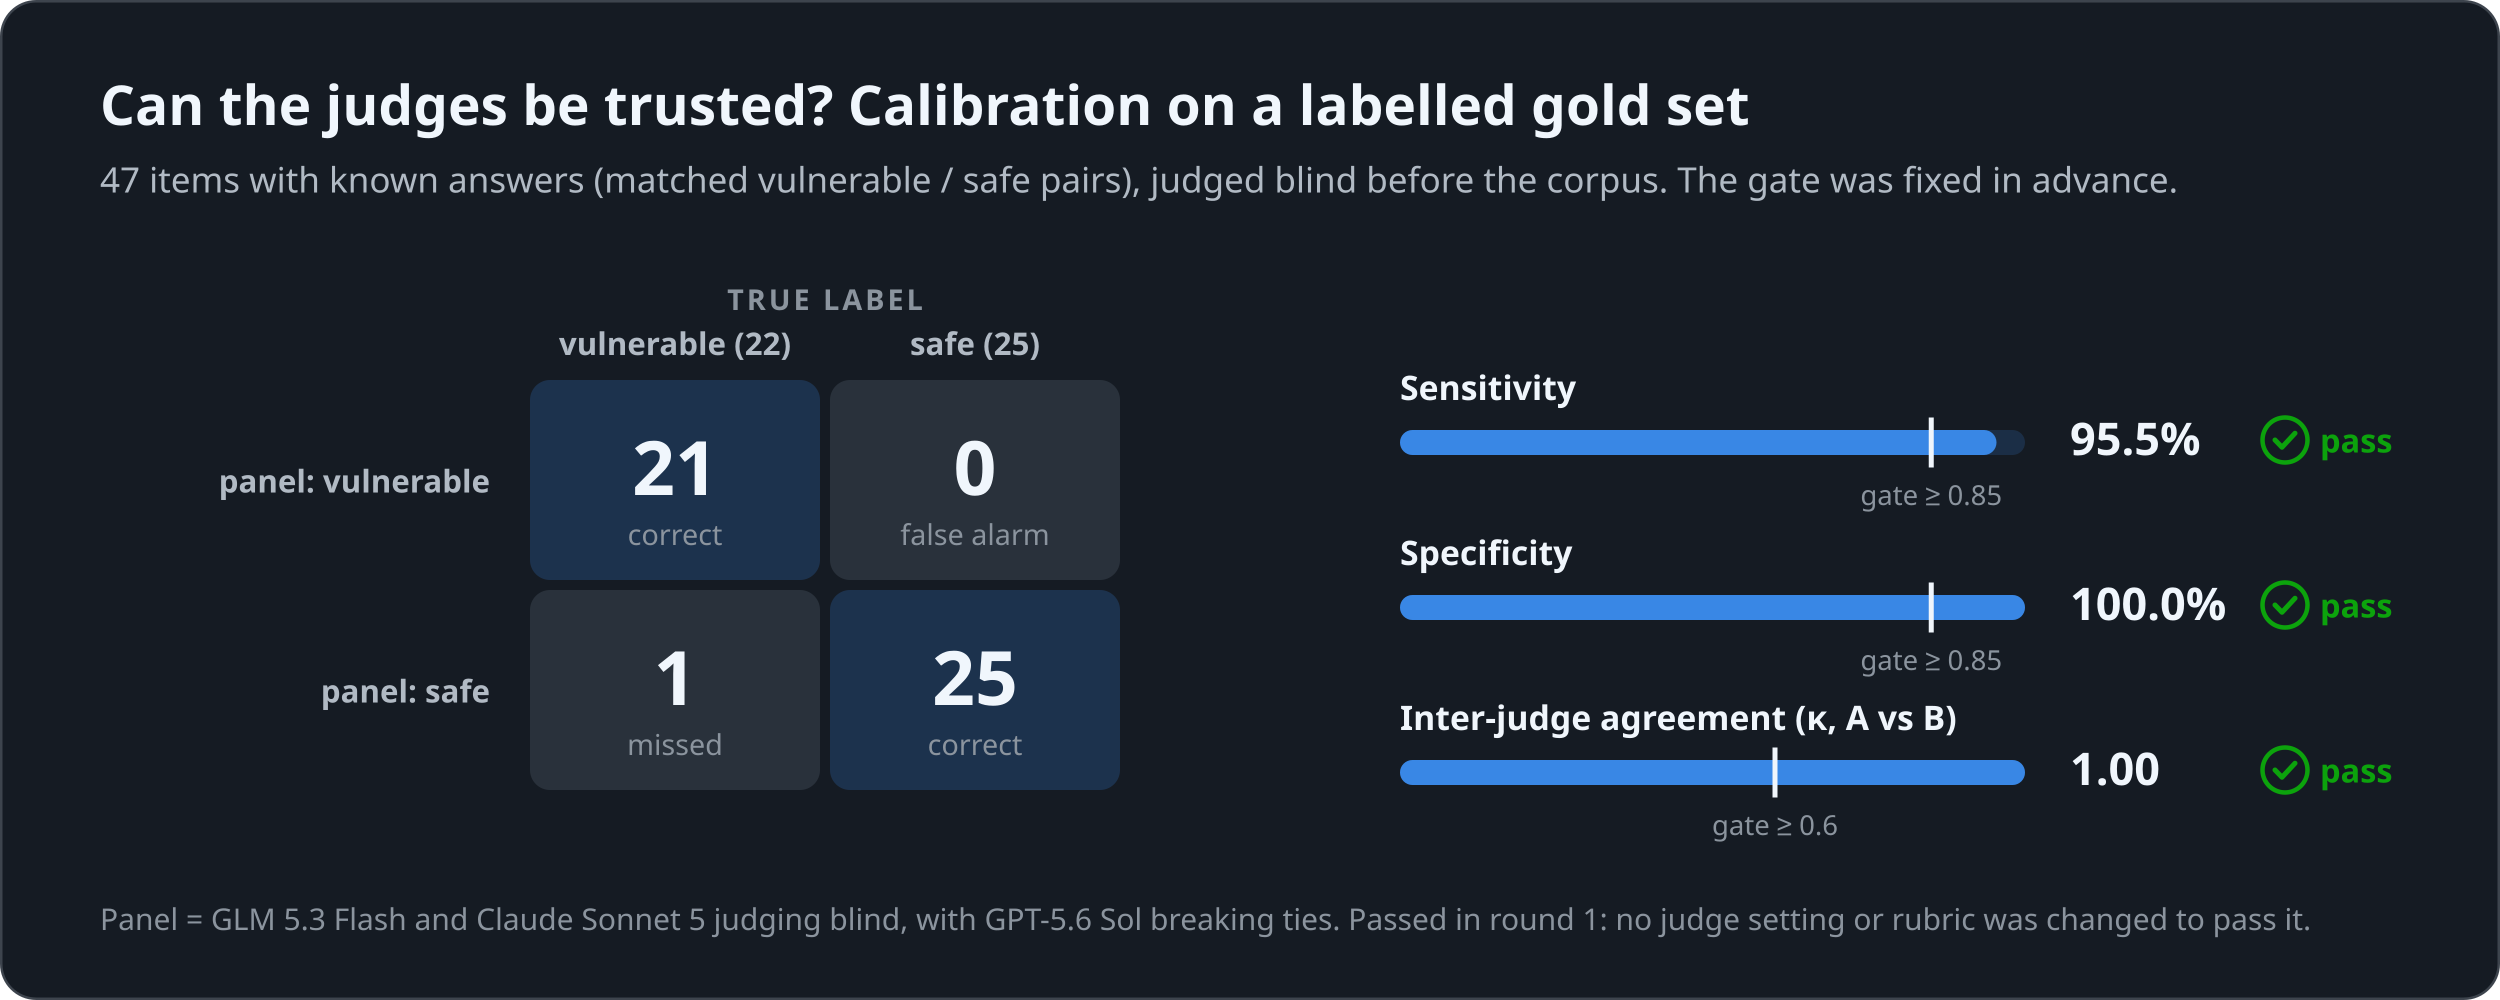
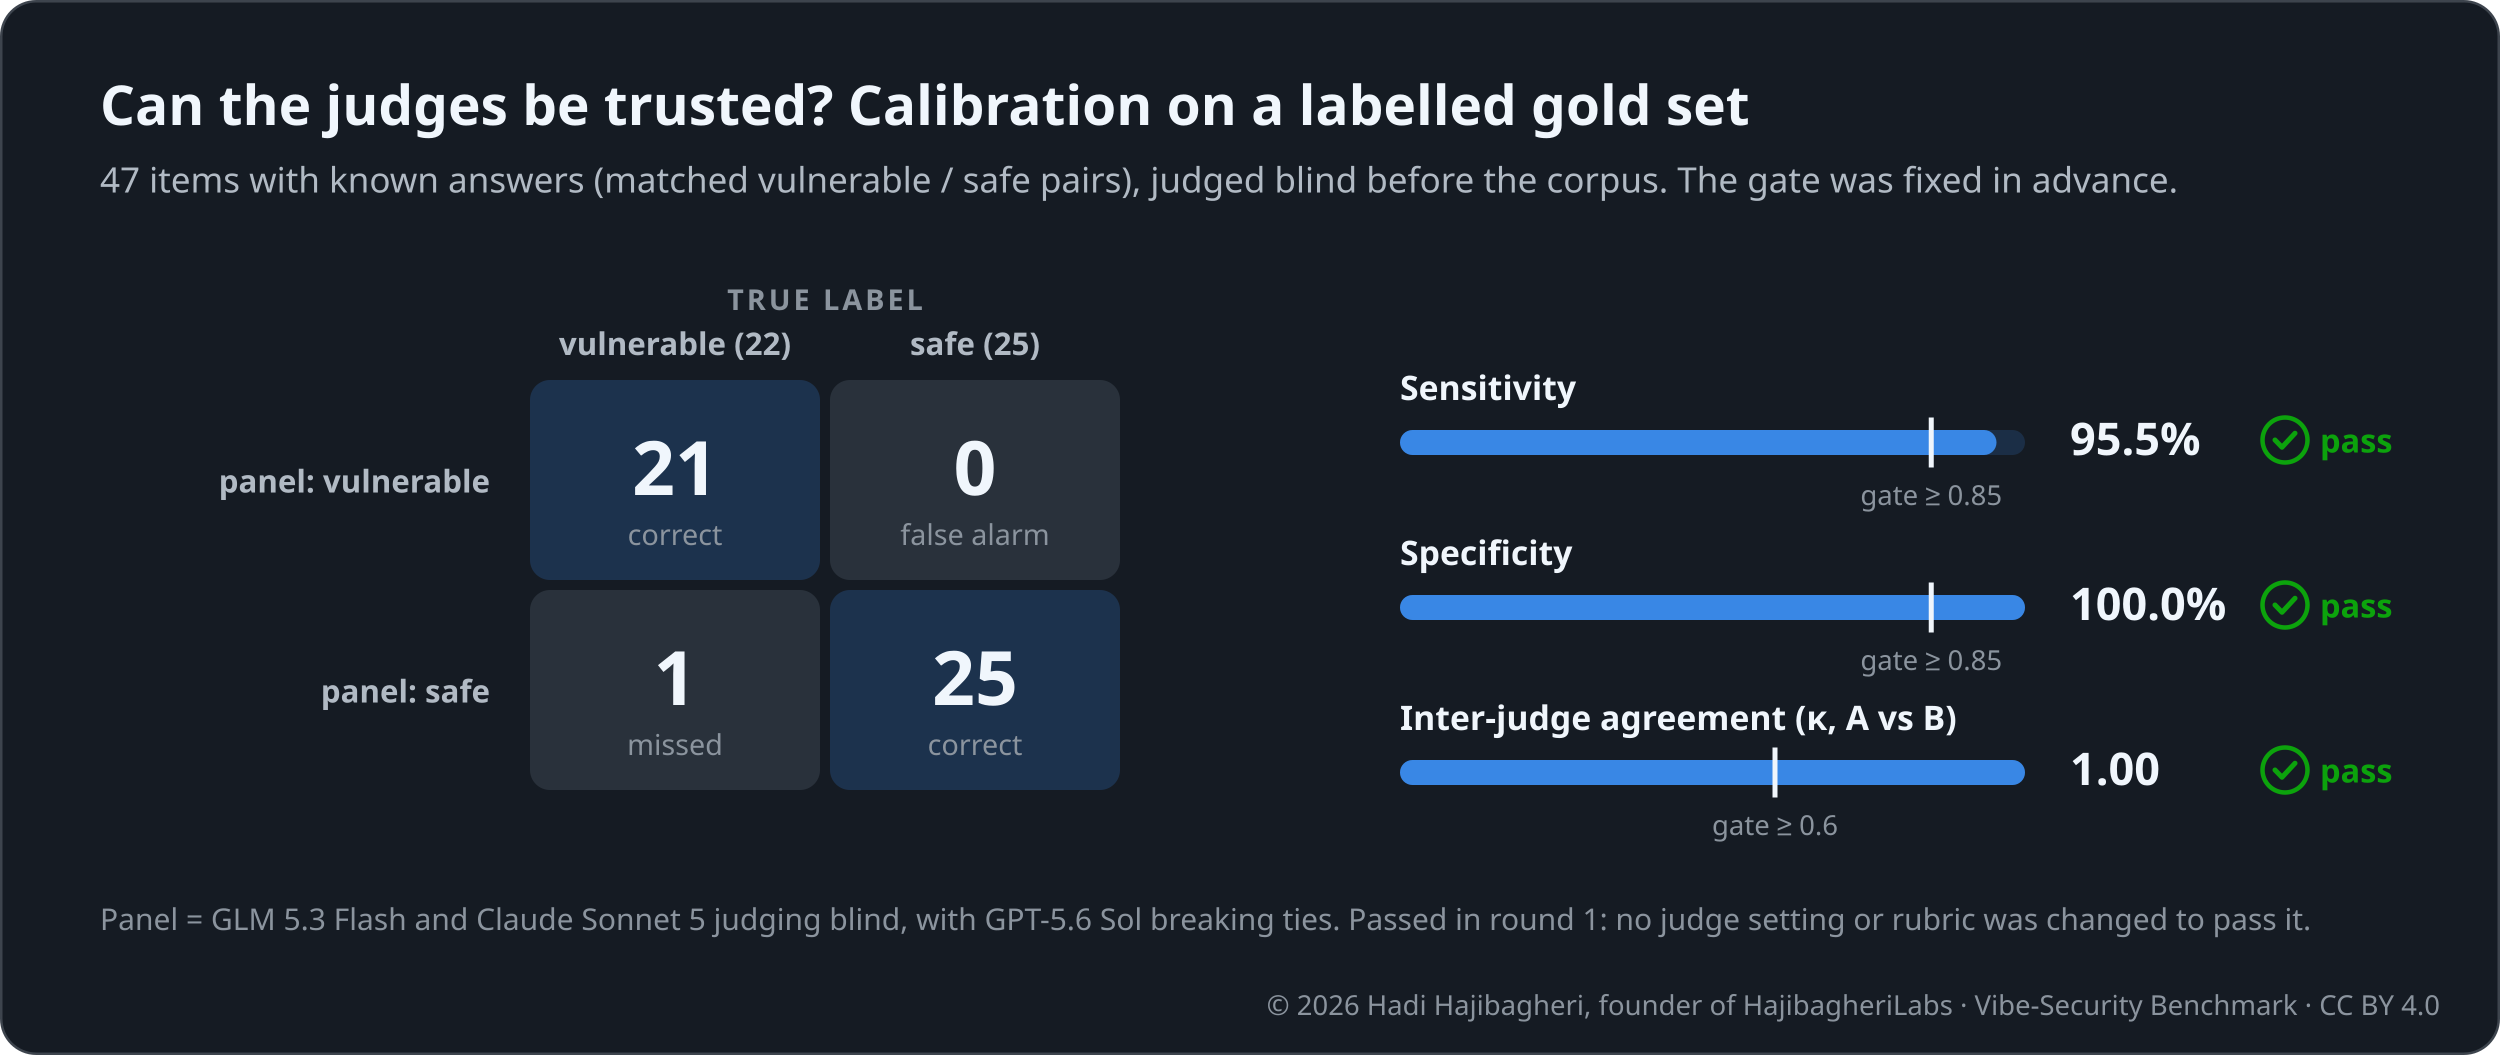
- <svg xmlns="http://www.w3.org/2000/svg" viewBox="0 0 1000 400" width="1000" height="400" role="img" aria-labelledby="t d" font-family="-apple-system, BlinkMacSystemFont, 'Segoe UI', 'Noto Sans', Helvetica, Arial, sans-serif">
-   <rect x="0.5" y="0.5" width="999" height="399" rx="14" fill="#151b23" stroke="#3d444d" stroke-width="1" />
+ <svg xmlns="http://www.w3.org/2000/svg" viewBox="0 0 1000 422" width="1000" height="422" role="img" aria-labelledby="t d" font-family="-apple-system, BlinkMacSystemFont, 'Segoe UI', 'Noto Sans', Helvetica, Arial, sans-serif">
+   <rect x="0.5" y="0.5" width="999" height="421" rx="14" fill="#151b23" stroke="#3d444d" stroke-width="1" />
  <text x="40.0" y="50.0" font-size="22" fill="#f0f6fc" font-weight="700">Can the judges be trusted? Calibration on a labelled gold set</text>
  <text x="40.0" y="77.0" font-size="14" fill="#b1bac4">47 items with known answers (matched vulnerable / safe pairs), judged blind before the corpus. The gate was fixed in advance.</text>
  <text x="330.0" y="124.0" font-size="11.5" fill="#8b949e" font-weight="700" text-anchor="middle" letter-spacing="1.2">TRUE LABEL</text>
  <text x="270.0" y="142.0" font-size="12.5" fill="#b1bac4" font-weight="600" text-anchor="middle">vulnerable (22)</text>
  <text x="390.0" y="142.0" font-size="12.5" fill="#b1bac4" font-weight="600" text-anchor="middle">safe (25)</text>
  <text x="196.0" y="197.0" font-size="12.5" fill="#b1bac4" font-weight="600" text-anchor="end">panel: vulnerable</text>
  <text x="196.0" y="281.0" font-size="12.5" fill="#b1bac4" font-weight="600" text-anchor="end">panel: safe</text>
  <rect x="212.0" y="152.0" width="116.0" height="80.0" rx="8" fill="#3987e5" fill-opacity="0.22" />
  <text x="270.0" y="198.0" font-size="30" fill="#f0f6fc" font-weight="700" text-anchor="middle">21</text>
  <text x="270.0" y="218.0" font-size="11.5" fill="#8b949e" text-anchor="middle">correct</text>
  <rect x="332.0" y="152.0" width="116.0" height="80.0" rx="8" fill="#29313b" />
  <text x="390.0" y="198.0" font-size="30" fill="#f0f6fc" font-weight="700" text-anchor="middle">0</text>
  <text x="390.0" y="218.0" font-size="11.5" fill="#8b949e" text-anchor="middle">false alarm</text>
  <rect x="212.0" y="236.0" width="116.0" height="80.0" rx="8" fill="#29313b" />
  <text x="270.0" y="282.0" font-size="30" fill="#f0f6fc" font-weight="700" text-anchor="middle">1</text>
  <text x="270.0" y="302.0" font-size="11.5" fill="#8b949e" text-anchor="middle">missed</text>
  <rect x="332.0" y="236.0" width="116.0" height="80.0" rx="8" fill="#3987e5" fill-opacity="0.22" />
  <text x="390.0" y="282.0" font-size="30" fill="#f0f6fc" font-weight="700" text-anchor="middle">25</text>
  <text x="390.0" y="302.0" font-size="11.5" fill="#8b949e" text-anchor="middle">correct</text>
  <text x="560.0" y="160.0" font-size="13.5" fill="#f0f6fc" font-weight="600">Sensitivity</text>
  <rect x="560.0" y="172.0" width="250.0" height="10.0" rx="5" fill="#3987e5" fill-opacity="0.18" />
  <rect x="560.0" y="172.0" width="238.6" height="10.0" rx="5" fill="#3987e5" />
  <line x1="772.5" y1="167.0" x2="772.5" y2="187.0" stroke="#f0f6fc" stroke-width="2" stroke-linecap="butt" />
  <text x="772.5" y="202.0" font-size="11" fill="#8b949e" text-anchor="middle">gate ≥ 0.85</text>
  <text x="828.0" y="182.0" font-size="18" fill="#f0f6fc" font-weight="700">95.5%</text>
  <circle cx="914.0" cy="176.0" r="9" fill="none" stroke="#0ca30c" stroke-width="1.8" />
  <path d="M910.0 176.0 l2.8 2.9 l5.2 -5.6" fill="none" stroke="#0ca30c" stroke-width="2" stroke-linecap="round" stroke-linejoin="round" />
  <text x="928.0" y="181.0" font-size="13" fill="#0ca30c" font-weight="600">pass</text>
  <text x="560.0" y="226.0" font-size="13.5" fill="#f0f6fc" font-weight="600">Specificity</text>
  <rect x="560.0" y="238.0" width="250.0" height="10.0" rx="5" fill="#3987e5" fill-opacity="0.18" />
  <rect x="560.0" y="238.0" width="250.0" height="10.0" rx="5" fill="#3987e5" />
  <line x1="772.5" y1="233.0" x2="772.5" y2="253.0" stroke="#f0f6fc" stroke-width="2" stroke-linecap="butt" />
  <text x="772.5" y="268.0" font-size="11" fill="#8b949e" text-anchor="middle">gate ≥ 0.85</text>
  <text x="828.0" y="248.0" font-size="18" fill="#f0f6fc" font-weight="700">100.0%</text>
  <circle cx="914.0" cy="242.0" r="9" fill="none" stroke="#0ca30c" stroke-width="1.8" />
  <path d="M910.0 242.0 l2.8 2.9 l5.2 -5.6" fill="none" stroke="#0ca30c" stroke-width="2" stroke-linecap="round" stroke-linejoin="round" />
  <text x="928.0" y="247.0" font-size="13" fill="#0ca30c" font-weight="600">pass</text>
  <text x="560.0" y="292.0" font-size="13.5" fill="#f0f6fc" font-weight="600">Inter-judge agreement (κ, A vs B)</text>
  <rect x="560.0" y="304.0" width="250.0" height="10.0" rx="5" fill="#3987e5" fill-opacity="0.18" />
  <rect x="560.0" y="304.0" width="250.0" height="10.0" rx="5" fill="#3987e5" />
  <line x1="710.0" y1="299.0" x2="710.0" y2="319.0" stroke="#f0f6fc" stroke-width="2" stroke-linecap="butt" />
  <text x="710.0" y="334.0" font-size="11" fill="#8b949e" text-anchor="middle">gate ≥ 0.6</text>
  <text x="828.0" y="314.0" font-size="18" fill="#f0f6fc" font-weight="700">1.00</text>
  <circle cx="914.0" cy="308.0" r="9" fill="none" stroke="#0ca30c" stroke-width="1.8" />
  <path d="M910.0 308.0 l2.8 2.9 l5.2 -5.6" fill="none" stroke="#0ca30c" stroke-width="2" stroke-linecap="round" stroke-linejoin="round" />
  <text x="928.0" y="313.0" font-size="13" fill="#0ca30c" font-weight="600">pass</text>
  <text x="40.0" y="372.0" font-size="12" fill="#8b949e">Panel = GLM 5.3 Flash and Claude Sonnet 5 judging blind, with GPT-5.6 Sol breaking ties. Passed in round 1: no judge setting or rubric was changed to pass it.</text>
+   <text x="976.0" y="406.0" font-size="11" fill="#8b949e" text-anchor="end">© 2026 Hadi Hajibagheri, founder of HajibagheriLabs · Vibe-Security Benchmark · CC BY 4.0</text>
</svg>
